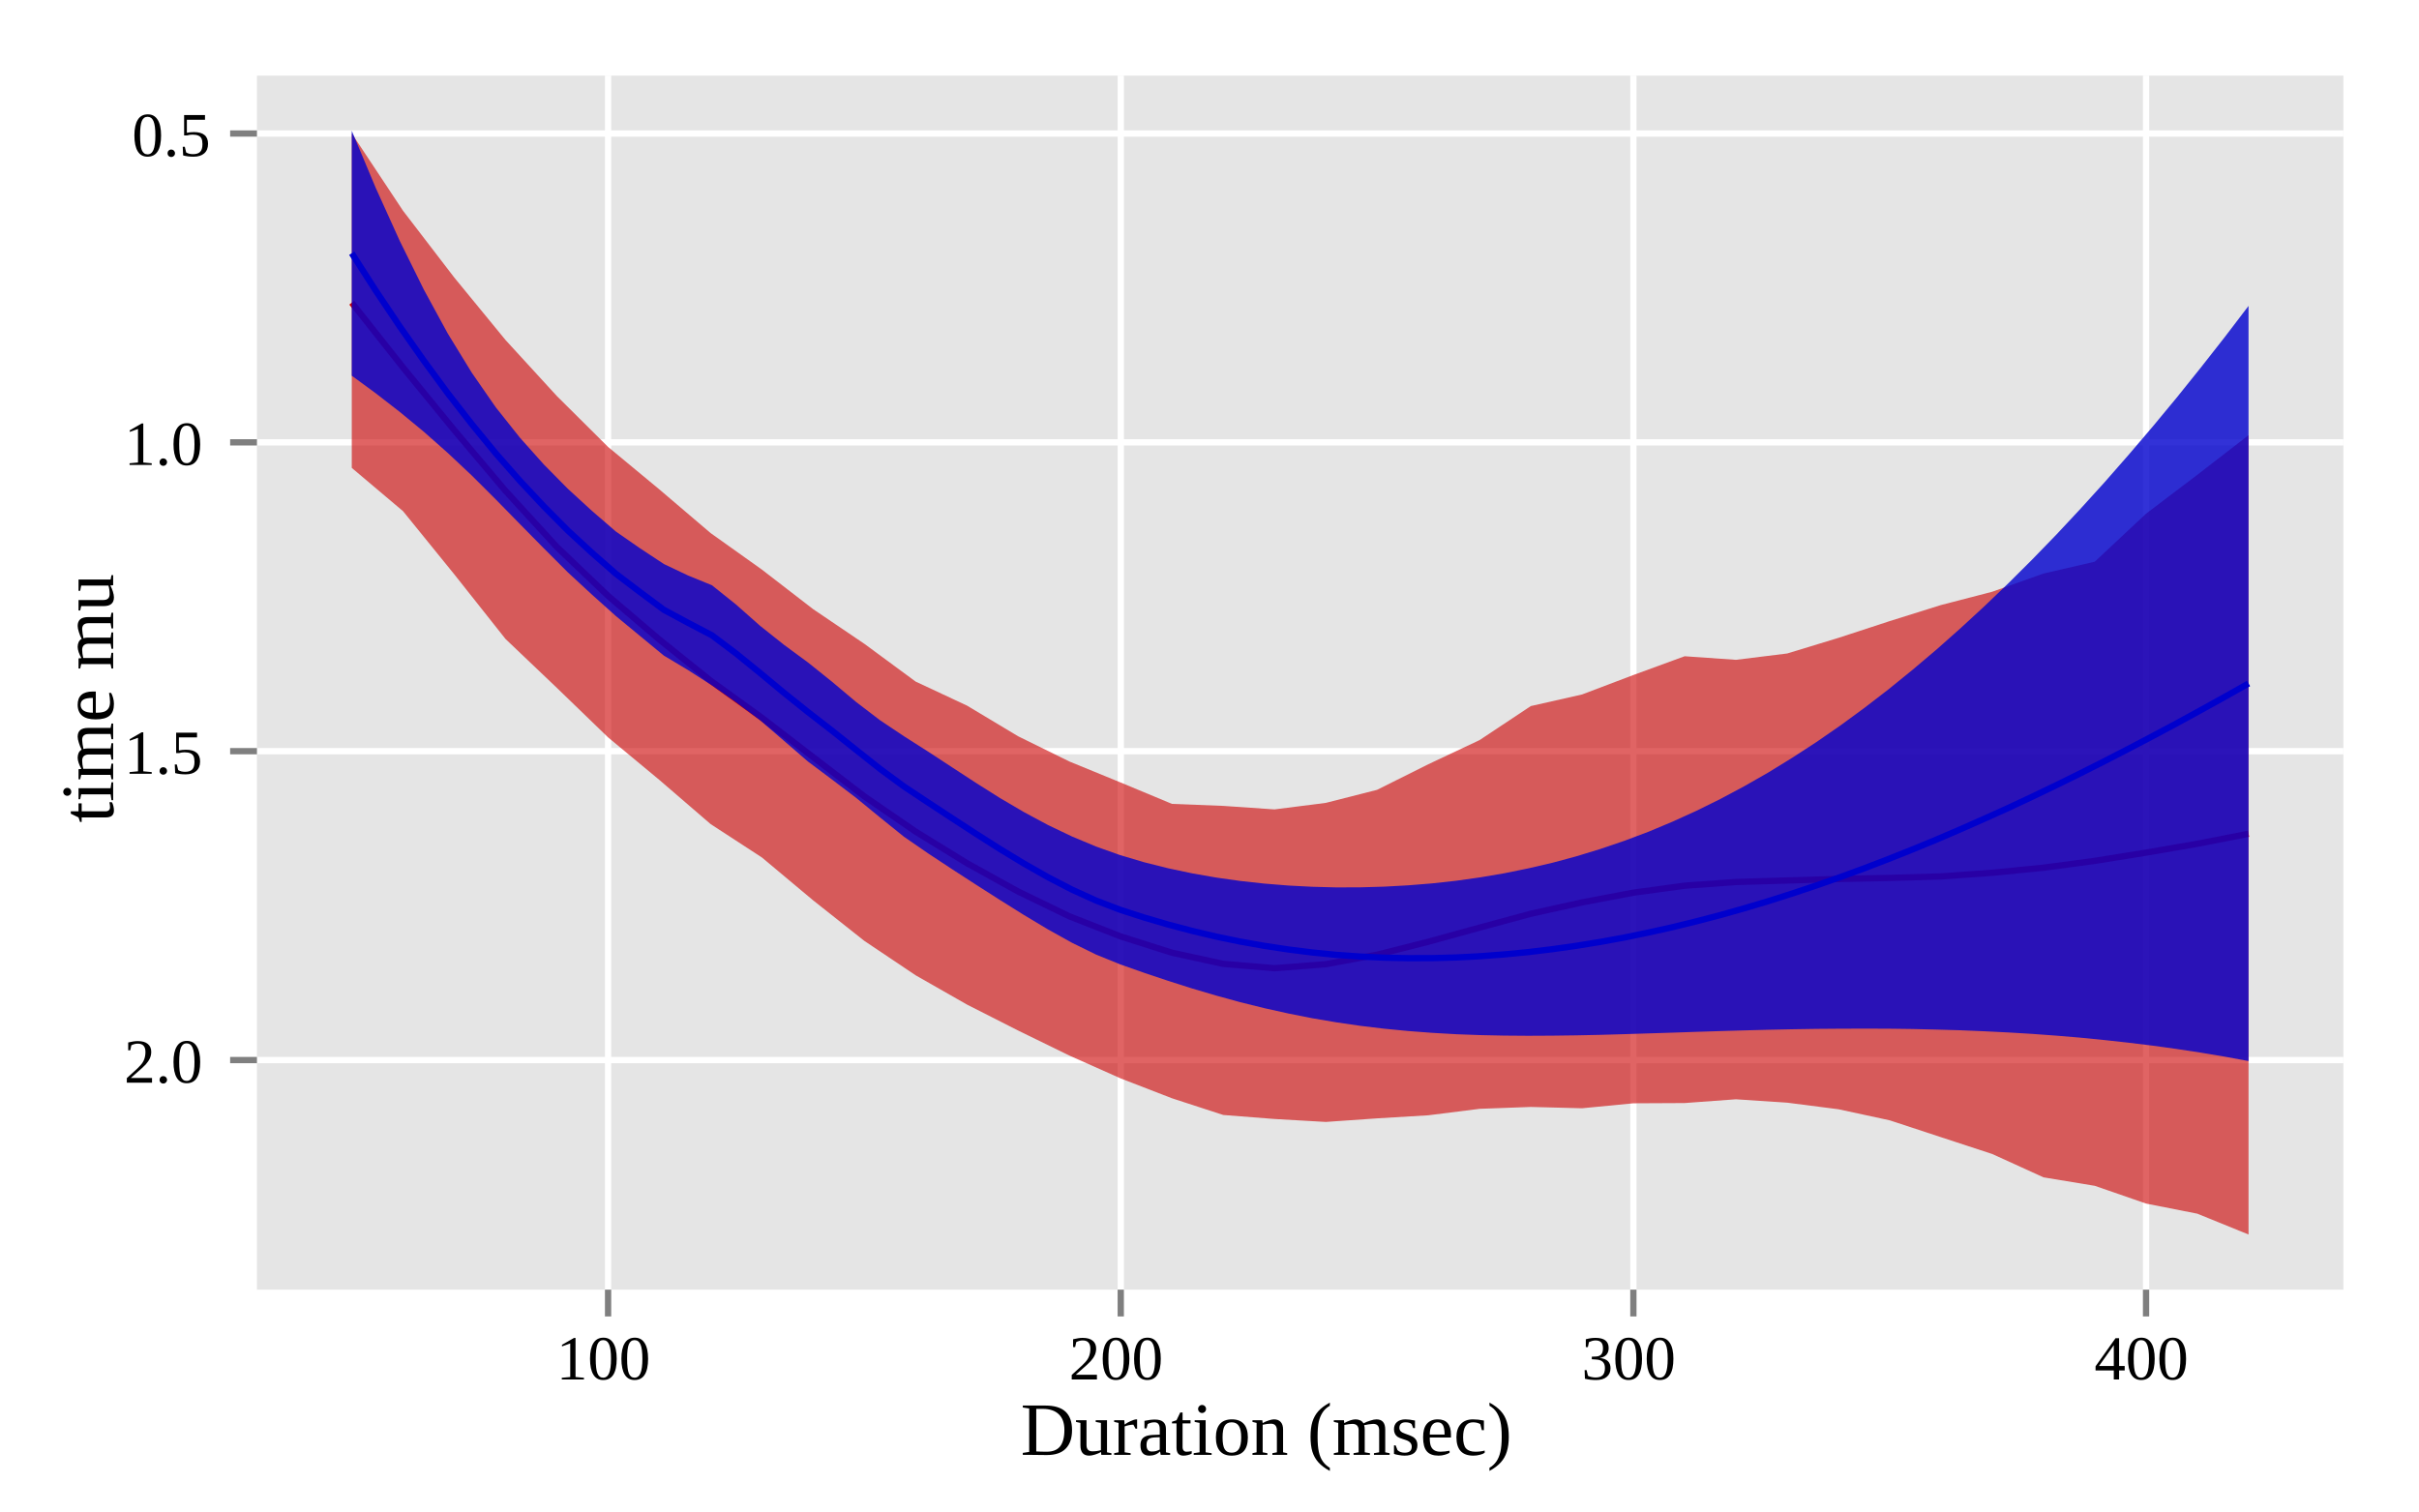
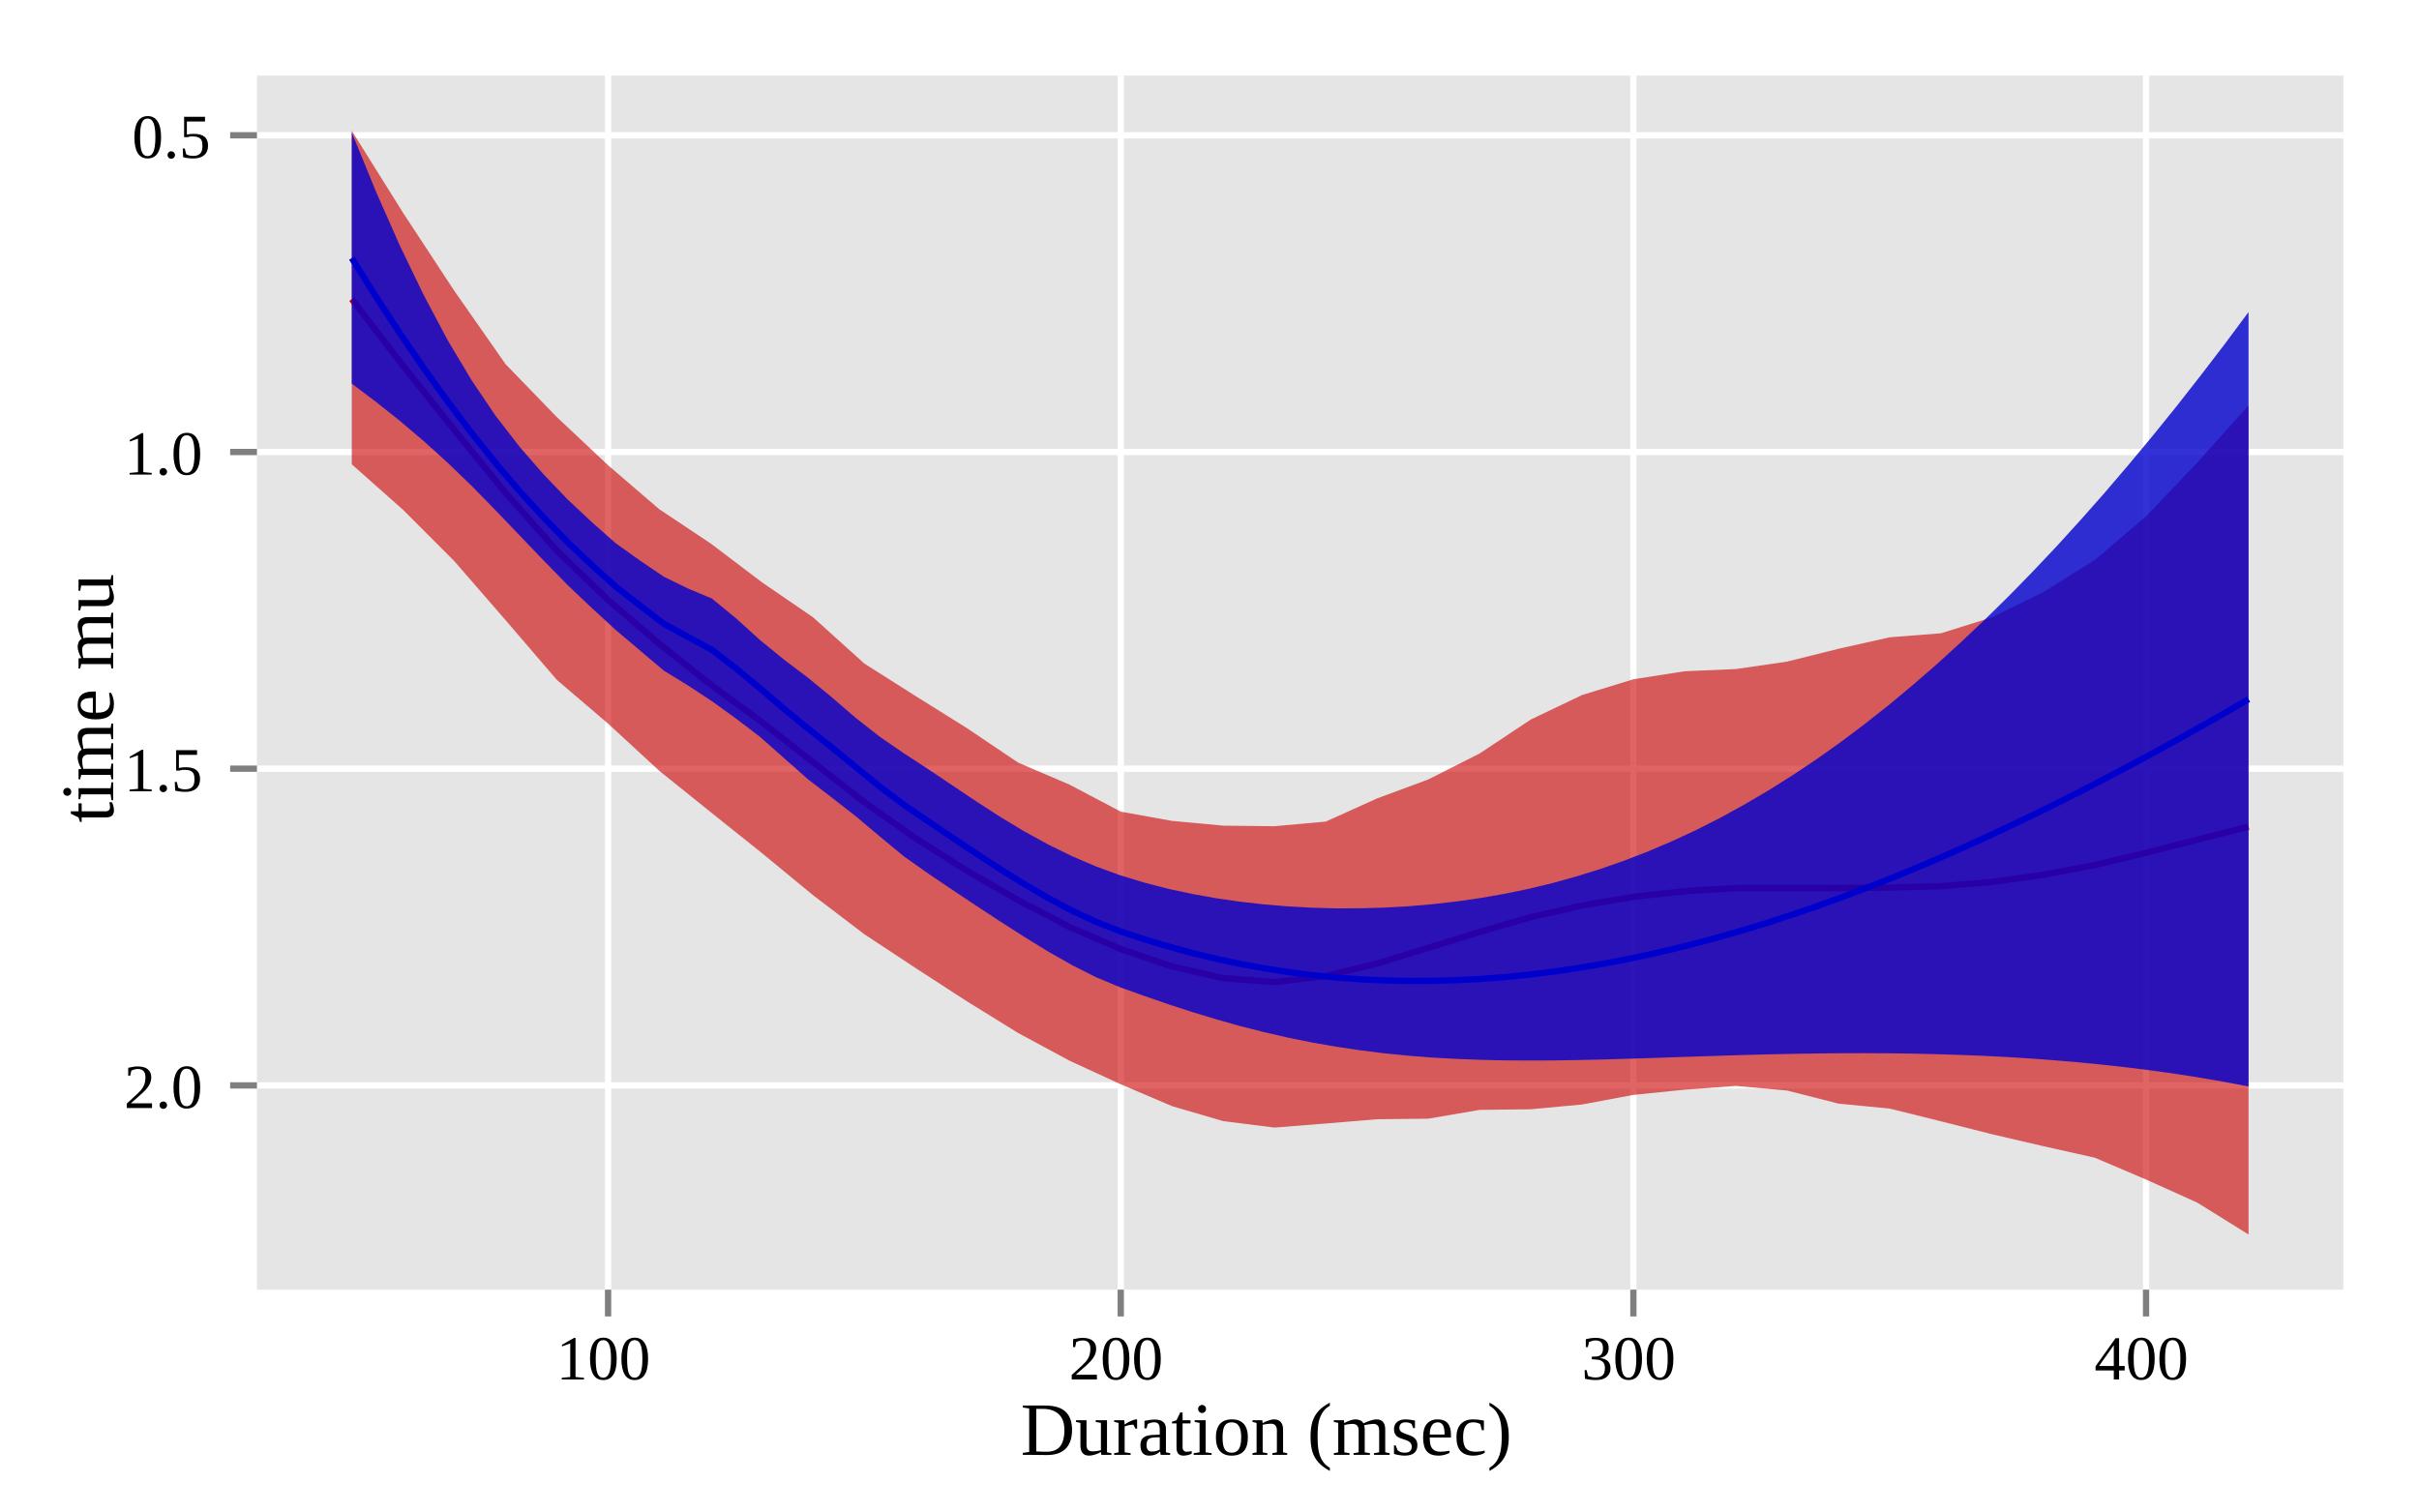
<svg xmlns="http://www.w3.org/2000/svg" width="385.44" height="240.90" viewBox="0,0,385.44,240.90">
  <rect width="100%" height="100%" style="fill:#FFFFFF" />
  <polygon points="0.00 , 0.00 385.44 , 0.00 385.44 , 240.90 0.00 , 240.90 " style="stroke-width:1;stroke:#FFFFFF;fill:#FFFFFF;stroke-opacity:1;fill-opacity:1" />
  <polygon points="40.94 , 205.54 40.94 , 12.05 373.39 , 12.05 373.39 , 205.54 " style="stroke-width:1;stroke:#FFFFFF;fill:#E5E5E5;stroke-opacity:0;fill-opacity:1" />
-   <polyline points="40.94 , 45.89 373.39 , 45.89 " style="stroke-width:0;stroke:#F2F2F2;fill:#000000;stroke-opacity:1;fill-opacity:0" />
-   <polyline points="40.94 , 95.11 373.39 , 95.11 " style="stroke-width:0;stroke:#F2F2F2;fill:#000000;stroke-opacity:1;fill-opacity:0" />
-   <polyline points="40.94 , 144.33 373.39 , 144.33 " style="stroke-width:0;stroke:#F2F2F2;fill:#000000;stroke-opacity:1;fill-opacity:0" />
+   <polyline points="40.94 , 46.80 373.39 , 46.80 " style="stroke-width:0;stroke:#F2F2F2;fill:#000000;stroke-opacity:1;fill-opacity:0" />
+   <polyline points="40.94 , 97.27 373.39 , 97.27 " style="stroke-width:0;stroke:#F2F2F2;fill:#000000;stroke-opacity:1;fill-opacity:0" />
+   <polyline points="40.94 , 147.75 373.39 , 147.75 " style="stroke-width:0;stroke:#F2F2F2;fill:#000000;stroke-opacity:1;fill-opacity:0" />
  <polyline points="56.05 , 205.54 56.05 , 12.05 " style="stroke-width:0;stroke:#F2F2F2;fill:#000000;stroke-opacity:1;fill-opacity:0" />
  <polyline points="137.73 , 205.54 137.73 , 12.05 " style="stroke-width:0;stroke:#F2F2F2;fill:#000000;stroke-opacity:1;fill-opacity:0" />
  <polyline points="219.42 , 205.54 219.42 , 12.05 " style="stroke-width:0;stroke:#F2F2F2;fill:#000000;stroke-opacity:1;fill-opacity:0" />
  <polyline points="301.10 , 205.54 301.10 , 12.05 " style="stroke-width:0;stroke:#F2F2F2;fill:#000000;stroke-opacity:1;fill-opacity:0" />
-   <polyline points="40.94 , 21.28 373.39 , 21.28 " style="stroke-width:1;stroke:#FFFFFF;fill:#000000;stroke-opacity:1;fill-opacity:0" />
-   <polyline points="40.94 , 70.50 373.39 , 70.50 " style="stroke-width:1;stroke:#FFFFFF;fill:#000000;stroke-opacity:1;fill-opacity:0" />
-   <polyline points="40.94 , 119.72 373.39 , 119.72 " style="stroke-width:1;stroke:#FFFFFF;fill:#000000;stroke-opacity:1;fill-opacity:0" />
-   <polyline points="40.94 , 168.95 373.39 , 168.95 " style="stroke-width:1;stroke:#FFFFFF;fill:#000000;stroke-opacity:1;fill-opacity:0" />
+   <polyline points="40.94 , 21.56 373.39 , 21.56 " style="stroke-width:1;stroke:#FFFFFF;fill:#000000;stroke-opacity:1;fill-opacity:0" />
+   <polyline points="40.94 , 72.04 373.39 , 72.04 " style="stroke-width:1;stroke:#FFFFFF;fill:#000000;stroke-opacity:1;fill-opacity:0" />
+   <polyline points="40.94 , 122.51 373.39 , 122.51 " style="stroke-width:1;stroke:#FFFFFF;fill:#000000;stroke-opacity:1;fill-opacity:0" />
+   <polyline points="40.94 , 172.99 373.39 , 172.99 " style="stroke-width:1;stroke:#FFFFFF;fill:#000000;stroke-opacity:1;fill-opacity:0" />
  <polyline points="96.89 , 205.54 96.89 , 12.05 " style="stroke-width:1;stroke:#FFFFFF;fill:#000000;stroke-opacity:1;fill-opacity:0" />
  <polyline points="178.58 , 205.54 178.58 , 12.05 " style="stroke-width:1;stroke:#FFFFFF;fill:#000000;stroke-opacity:1;fill-opacity:0" />
  <polyline points="260.26 , 205.54 260.26 , 12.05 " style="stroke-width:1;stroke:#FFFFFF;fill:#000000;stroke-opacity:1;fill-opacity:0" />
  <polyline points="341.95 , 205.54 341.95 , 12.05 " style="stroke-width:1;stroke:#FFFFFF;fill:#000000;stroke-opacity:1;fill-opacity:0" />
-   <polyline points="56.05 , 48.24 64.22 , 58.57 72.38 , 68.55 80.55 , 78.23 88.72 , 87.16 96.89 , 94.97 105.06 , 101.93 113.23 , 108.49 121.40 , 114.39 129.56 , 120.67 137.73 , 126.93 145.90 , 132.54 154.07 , 137.57 162.24 , 142.09 170.41 , 146.05 178.58 , 149.25 186.74 , 151.84 194.91 , 153.62 203.08 , 154.31 211.25 , 153.67 219.42 , 152.16 227.59 , 150.09 235.76 , 147.84 243.92 , 145.63 252.09 , 143.82 260.26 , 142.27 268.43 , 141.16 276.60 , 140.57 284.77 , 140.33 292.94 , 140.09 301.10 , 139.92 309.27 , 139.68 317.44 , 139.10 325.61 , 138.29 333.78 , 137.20 341.95 , 135.89 350.11 , 134.48 358.28 , 132.88 " style="stroke-width:1;stroke:#CD0000;fill:#000000;stroke-opacity:1;fill-opacity:0" />
-   <polygon points="56.05 , 74.57 64.22 , 81.47 72.38 , 91.53 80.55 , 101.84 88.72 , 109.62 96.89 , 117.52 105.06 , 124.30 113.23 , 131.34 121.40 , 136.66 129.56 , 143.49 137.73 , 149.96 145.90 , 155.44 154.07 , 160.10 162.24 , 164.25 170.41 , 168.24 178.58 , 171.88 186.74 , 175.04 194.91 , 177.70 203.08 , 178.34 211.25 , 178.81 219.42 , 178.24 227.59 , 177.75 235.76 , 176.72 243.92 , 176.42 252.09 , 176.63 260.26 , 175.84 268.43 , 175.80 276.60 , 175.20 284.77 , 175.74 292.94 , 176.79 301.10 , 178.55 309.27 , 181.24 317.44 , 183.92 325.61 , 187.64 333.78 , 188.99 341.95 , 191.82 350.11 , 193.43 358.28 , 196.75 358.28 , 69.36 350.11 , 75.68 341.95 , 81.87 333.78 , 89.52 325.61 , 91.41 317.44 , 94.31 309.27 , 96.43 301.10 , 98.99 292.94 , 101.66 284.77 , 104.15 276.60 , 105.16 268.43 , 104.59 260.26 , 107.58 252.09 , 110.68 243.92 , 112.53 235.76 , 117.95 227.59 , 121.80 219.42 , 125.88 211.25 , 127.96 203.08 , 129.00 194.91 , 128.44 186.74 , 128.12 178.58 , 124.72 170.41 , 121.37 162.24 , 117.35 154.07 , 112.45 145.90 , 108.63 137.73 , 102.61 129.56 , 97.08 121.40 , 90.78 113.23 , 84.96 105.06 , 78.00 96.89 , 71.23 88.72 , 63.11 80.55 , 54.19 72.38 , 44.23 64.22 , 33.59 56.05 , 21.27 " style="stroke-width:1;stroke:#FFFFFF;fill:#CD0000;stroke-opacity:0;fill-opacity:0.606" />
-   <polygon points="56.05 , 20.84 59.87 , 29.95 63.70 , 38.40 67.53 , 46.15 71.35 , 53.16 75.18 , 59.41 79.00 , 64.92 82.83 , 69.74 86.65 , 74.02 90.48 , 77.90 94.31 , 81.41 98.13 , 84.71 101.96 , 87.37 105.78 , 89.89 109.61 , 91.71 113.43 , 93.27 117.26 , 96.33 121.09 , 99.72 124.91 , 102.76 128.74 , 105.58 132.56 , 108.64 136.39 , 111.86 140.21 , 114.78 144.04 , 117.34 147.87 , 119.78 151.69 , 122.28 155.52 , 124.78 159.34 , 127.19 163.17 , 129.44 166.99 , 131.49 170.82 , 133.32 174.65 , 134.92 178.47 , 136.28 182.30 , 137.42 186.12 , 138.38 189.95 , 139.19 193.78 , 139.86 197.60 , 140.40 201.43 , 140.82 205.25 , 141.13 209.08 , 141.33 212.90 , 141.43 216.73 , 141.42 220.56 , 141.31 224.38 , 141.10 228.21 , 140.79 232.03 , 140.37 235.86 , 139.83 239.68 , 139.18 243.51 , 138.40 247.34 , 137.51 251.16 , 136.48 254.99 , 135.31 258.81 , 134.01 262.64 , 132.57 266.46 , 130.97 270.29 , 129.23 274.12 , 127.34 277.94 , 125.30 281.77 , 123.11 285.59 , 120.76 289.42 , 118.27 293.25 , 115.62 297.07 , 112.82 300.90 , 109.87 304.72 , 106.77 308.55 , 103.53 312.37 , 100.14 316.20 , 96.61 320.03 , 92.94 323.85 , 89.13 327.68 , 85.18 331.50 , 81.09 335.33 , 76.87 339.15 , 72.51 342.98 , 68.02 346.81 , 63.40 350.63 , 58.64 354.46 , 53.76 358.28 , 48.75 358.28 , 169.11 354.46 , 168.40 350.63 , 167.76 346.81 , 167.18 342.98 , 166.65 339.15 , 166.18 335.33 , 165.76 331.50 , 165.38 327.68 , 165.06 323.85 , 164.78 320.03 , 164.55 316.20 , 164.36 312.37 , 164.20 308.55 , 164.09 304.72 , 164.00 300.90 , 163.95 297.07 , 163.94 293.25 , 163.95 289.42 , 163.98 285.59 , 164.04 281.77 , 164.12 277.94 , 164.22 274.12 , 164.33 270.29 , 164.45 266.46 , 164.58 262.64 , 164.70 258.81 , 164.82 254.99 , 164.93 251.16 , 165.01 247.34 , 165.06 243.51 , 165.08 239.68 , 165.05 235.86 , 164.97 232.03 , 164.83 228.21 , 164.61 224.38 , 164.32 220.56 , 163.95 216.73 , 163.49 212.90 , 162.93 209.08 , 162.28 205.25 , 161.52 201.43 , 160.67 197.60 , 159.72 193.78 , 158.67 189.95 , 157.54 186.12 , 156.32 182.30 , 155.04 178.47 , 153.69 174.65 , 152.14 170.82 , 150.26 166.99 , 148.13 163.17 , 145.84 159.34 , 143.44 155.52 , 141.00 151.69 , 138.52 147.87 , 136.00 144.04 , 133.36 140.21 , 130.27 136.39 , 127.14 132.56 , 124.23 128.74 , 121.37 124.91 , 118.06 121.09 , 114.77 117.26 , 111.92 113.43 , 109.23 109.61 , 106.78 105.78 , 104.49 101.96 , 101.34 98.13 , 98.18 94.31 , 94.76 90.48 , 91.22 86.65 , 87.39 82.83 , 83.51 79.00 , 79.60 75.18 , 75.79 71.35 , 72.19 67.53 , 68.81 63.70 , 65.65 59.87 , 62.68 56.05 , 59.88 " style="stroke-width:1;stroke:#FFFFFF;fill:#0000CD;stroke-opacity:0;fill-opacity:0.803" />
-   <polyline points="56.05 , 40.36 59.87 , 46.32 63.70 , 52.03 67.53 , 57.48 71.35 , 62.68 75.18 , 67.60 79.00 , 72.26 82.83 , 76.62 86.65 , 80.70 90.48 , 84.56 94.31 , 88.09 98.13 , 91.44 101.96 , 94.35 105.78 , 97.19 109.61 , 99.25 113.43 , 101.25 117.26 , 104.13 121.09 , 107.24 124.91 , 110.41 128.74 , 113.48 132.56 , 116.44 136.39 , 119.50 140.21 , 122.53 144.04 , 125.35 147.87 , 127.89 151.69 , 130.40 155.52 , 132.89 159.34 , 135.32 163.17 , 137.64 166.99 , 139.81 170.82 , 141.79 174.65 , 143.53 178.47 , 144.99 182.30 , 146.23 186.12 , 147.35 189.95 , 148.36 193.78 , 149.27 197.60 , 150.06 201.43 , 150.74 205.25 , 151.32 209.08 , 151.80 212.90 , 152.18 216.73 , 152.45 220.56 , 152.63 224.38 , 152.71 228.21 , 152.70 232.03 , 152.60 235.86 , 152.40 239.68 , 152.11 243.51 , 151.74 247.34 , 151.28 251.16 , 150.74 254.99 , 150.12 258.81 , 149.42 262.64 , 148.63 266.46 , 147.78 270.29 , 146.84 274.12 , 145.84 277.94 , 144.76 281.77 , 143.62 285.59 , 142.40 289.42 , 141.12 293.25 , 139.78 297.07 , 138.38 300.90 , 136.91 304.72 , 135.39 308.55 , 133.81 312.37 , 132.17 316.20 , 130.48 320.03 , 128.75 323.85 , 126.96 327.68 , 125.12 331.50 , 123.24 335.33 , 121.31 339.15 , 119.34 342.98 , 117.33 346.81 , 115.29 350.63 , 113.20 354.46 , 111.08 358.28 , 108.93 " style="stroke-width:1;stroke:#0000CD;fill:#000000;stroke-opacity:1;fill-opacity:0" />
-   <text transform="translate(21.04,24.88)" style="font-size:10">0.5</text>
-   <text transform="translate(19.77,74.10)" style="font-size:10">1.0</text>
-   <text transform="translate(19.77,123.32)" style="font-size:10">1.5</text>
-   <text transform="translate(19.77,172.55)" style="font-size:10">2.0</text>
-   <polyline points="36.67 , 21.28 40.94 , 21.28 " style="stroke-width:1;stroke:#7F7F7F;fill:#000000;stroke-opacity:1;fill-opacity:0" />
-   <polyline points="36.67 , 70.50 40.94 , 70.50 " style="stroke-width:1;stroke:#7F7F7F;fill:#000000;stroke-opacity:1;fill-opacity:0" />
-   <polyline points="36.67 , 119.72 40.94 , 119.72 " style="stroke-width:1;stroke:#7F7F7F;fill:#000000;stroke-opacity:1;fill-opacity:0" />
-   <polyline points="36.67 , 168.95 40.94 , 168.95 " style="stroke-width:1;stroke:#7F7F7F;fill:#000000;stroke-opacity:1;fill-opacity:0" />
+   <polyline points="56.05 , 47.67 64.22 , 58.28 72.38 , 68.51 80.55 , 78.54 88.72 , 87.75 96.89 , 95.62 105.06 , 102.61 113.23 , 109.10 121.40 , 115.09 129.56 , 121.49 137.73 , 127.86 145.90 , 133.60 154.07 , 138.77 162.24 , 143.48 170.41 , 147.73 178.58 , 151.26 186.74 , 154.03 194.91 , 155.89 203.08 , 156.52 211.25 , 155.56 219.42 , 153.56 227.59 , 151.05 235.76 , 148.53 243.92 , 146.16 252.09 , 144.32 260.26 , 142.93 268.43 , 142.03 276.60 , 141.54 284.77 , 141.54 292.94 , 141.54 301.10 , 141.46 309.27 , 141.24 317.44 , 140.56 325.61 , 139.42 333.78 , 137.87 341.95 , 135.91 350.11 , 133.83 358.28 , 131.75 " style="stroke-width:1;stroke:#CD0000;fill:#000000;stroke-opacity:1;fill-opacity:0" />
+   <polygon points="56.05 , 74.00 64.22 , 81.25 72.38 , 89.42 80.55 , 98.83 88.72 , 108.35 96.89 , 115.33 105.06 , 122.86 113.23 , 129.43 121.40 , 135.96 129.56 , 142.68 137.73 , 148.90 145.90 , 154.29 154.07 , 159.59 162.24 , 164.64 170.41 , 169.05 178.58 , 172.81 186.74 , 176.29 194.91 , 178.68 203.08 , 179.71 211.25 , 179.06 219.42 , 178.38 227.59 , 178.29 235.76 , 176.89 243.92 , 176.79 252.09 , 176.03 260.26 , 174.50 268.43 , 173.67 276.60 , 173.07 284.77 , 173.81 292.94 , 175.89 301.10 , 176.68 309.27 , 178.71 317.44 , 180.78 325.61 , 182.68 333.78 , 184.51 341.95 , 187.99 350.11 , 191.67 358.28 , 196.75 358.28 , 64.61 350.11 , 73.72 341.95 , 82.30 333.78 , 89.25 325.61 , 94.35 317.44 , 98.37 309.27 , 100.93 301.10 , 101.57 292.94 , 103.40 284.77 , 105.44 276.60 , 106.63 268.43 , 106.98 260.26 , 108.26 252.09 , 110.77 243.92 , 114.67 235.76 , 120.09 227.59 , 124.22 219.42 , 127.25 211.25 , 130.94 203.08 , 131.68 194.91 , 131.59 186.74 , 130.83 178.58 , 129.36 170.41 , 125.05 162.24 , 121.55 154.07 , 116.05 145.90 , 110.94 137.73 , 105.76 129.56 , 98.39 121.40 , 92.80 113.23 , 86.61 105.06 , 81.17 96.89 , 74.15 88.72 , 66.47 80.55 , 58.03 72.38 , 46.34 64.22 , 33.91 56.05 , 20.84 " style="stroke-width:1;stroke:#FFFFFF;fill:#CD0000;stroke-opacity:0;fill-opacity:0.606" />
+   <polygon points="56.05 , 21.11 59.87 , 30.45 63.70 , 39.12 67.53 , 47.06 71.35 , 54.25 75.18 , 60.66 79.00 , 66.31 82.83 , 71.26 86.65 , 75.64 90.48 , 79.63 94.31 , 83.23 98.13 , 86.60 101.96 , 89.33 105.78 , 91.92 109.61 , 93.79 113.43 , 95.39 117.26 , 98.53 121.09 , 102.00 124.91 , 105.12 128.74 , 108.01 132.56 , 111.15 136.39 , 114.45 140.21 , 117.44 144.04 , 120.07 147.87 , 122.57 151.69 , 125.13 155.52 , 127.70 159.34 , 130.17 163.17 , 132.48 166.99 , 134.58 170.82 , 136.46 174.65 , 138.10 178.47 , 139.49 182.30 , 140.66 186.12 , 141.65 189.95 , 142.47 193.78 , 143.16 197.60 , 143.71 201.43 , 144.14 205.25 , 144.46 209.08 , 144.67 212.90 , 144.77 216.73 , 144.76 220.56 , 144.65 224.38 , 144.44 228.21 , 144.11 232.03 , 143.68 235.86 , 143.13 239.68 , 142.46 243.51 , 141.67 247.34 , 140.75 251.16 , 139.69 254.99 , 138.50 258.81 , 137.16 262.64 , 135.68 266.46 , 134.05 270.29 , 132.27 274.12 , 130.33 277.94 , 128.23 281.77 , 125.98 285.59 , 123.58 289.42 , 121.02 293.25 , 118.30 297.07 , 115.43 300.90 , 112.41 304.72 , 109.23 308.55 , 105.91 312.37 , 102.43 316.20 , 98.81 320.03 , 95.05 323.85 , 91.14 327.68 , 87.09 331.50 , 82.89 335.33 , 78.56 339.15 , 74.09 342.98 , 69.49 346.81 , 64.75 350.63 , 59.87 354.46 , 54.87 358.28 , 49.73 358.28 , 173.16 354.46 , 172.43 350.63 , 171.77 346.81 , 171.17 342.98 , 170.63 339.15 , 170.15 335.33 , 169.72 331.50 , 169.34 327.68 , 169.01 323.85 , 168.72 320.03 , 168.48 316.20 , 168.28 312.37 , 168.13 308.55 , 168.01 304.72 , 167.92 300.90 , 167.87 297.07 , 167.85 293.25 , 167.86 289.42 , 167.90 285.59 , 167.96 281.77 , 168.04 277.94 , 168.14 274.12 , 168.26 270.29 , 168.38 266.46 , 168.51 262.64 , 168.64 258.81 , 168.76 254.99 , 168.87 251.16 , 168.95 247.34 , 169.01 243.51 , 169.02 239.68 , 169.00 235.86 , 168.91 232.03 , 168.76 228.21 , 168.55 224.38 , 168.25 220.56 , 167.87 216.73 , 167.39 212.90 , 166.82 209.08 , 166.15 205.25 , 165.38 201.43 , 164.50 197.60 , 163.53 193.78 , 162.45 189.95 , 161.29 186.12 , 160.04 182.30 , 158.72 178.47 , 157.35 174.65 , 155.75 170.82 , 153.82 166.99 , 151.64 163.17 , 149.29 159.34 , 146.84 155.52 , 144.33 151.69 , 141.78 147.87 , 139.20 144.04 , 136.50 140.21 , 133.33 136.39 , 130.12 132.56 , 127.13 128.74 , 124.20 124.91 , 120.81 121.09 , 117.43 117.26 , 114.51 113.43 , 111.75 109.61 , 109.24 105.78 , 106.89 101.96 , 103.66 98.13 , 100.42 94.31 , 96.91 90.48 , 93.28 86.65 , 89.36 82.83 , 85.37 79.00 , 81.37 75.18 , 77.46 71.35 , 73.77 67.53 , 70.31 63.70 , 67.06 59.87 , 64.02 56.05 , 61.14 " style="stroke-width:1;stroke:#FFFFFF;fill:#0000CD;stroke-opacity:0;fill-opacity:0.803" />
+   <polyline points="56.05 , 41.13 59.87 , 47.24 63.70 , 53.09 67.53 , 58.68 71.35 , 64.01 75.18 , 69.06 79.00 , 73.84 82.83 , 78.32 86.65 , 82.50 90.48 , 86.45 94.31 , 90.07 98.13 , 93.51 101.96 , 96.50 105.78 , 99.41 109.61 , 101.51 113.43 , 103.57 117.26 , 106.52 121.09 , 109.71 124.91 , 112.96 128.74 , 116.11 132.56 , 119.14 136.39 , 122.28 140.21 , 125.39 144.04 , 128.28 147.87 , 130.89 151.69 , 133.46 155.52 , 136.01 159.34 , 138.50 163.17 , 140.88 166.99 , 143.11 170.82 , 145.14 174.65 , 146.92 178.47 , 148.42 182.30 , 149.69 186.12 , 150.84 189.95 , 151.88 193.78 , 152.81 197.60 , 153.62 201.43 , 154.32 205.25 , 154.92 209.08 , 155.41 212.90 , 155.79 216.73 , 156.08 220.56 , 156.26 224.38 , 156.34 228.21 , 156.33 232.03 , 156.22 235.86 , 156.02 239.68 , 155.73 243.51 , 155.35 247.34 , 154.88 251.16 , 154.32 254.99 , 153.68 258.81 , 152.96 262.64 , 152.16 266.46 , 151.28 270.29 , 150.32 274.12 , 149.29 277.94 , 148.19 281.77 , 147.01 285.59 , 145.77 289.42 , 144.46 293.25 , 143.08 297.07 , 141.64 300.90 , 140.14 304.72 , 138.58 308.55 , 136.96 312.37 , 135.28 316.20 , 133.55 320.03 , 131.76 323.85 , 129.93 327.68 , 128.05 331.50 , 126.12 335.33 , 124.14 339.15 , 122.12 342.98 , 120.06 346.81 , 117.96 350.63 , 115.82 354.46 , 113.65 358.28 , 111.44 " style="stroke-width:1;stroke:#0000CD;fill:#000000;stroke-opacity:1;fill-opacity:0" />
+   <text transform="translate(21.04,25.16)" style="font-size:10">0.5</text>
+   <text transform="translate(19.77,75.64)" style="font-size:10">1.0</text>
+   <text transform="translate(19.77,126.11)" style="font-size:10">1.5</text>
+   <text transform="translate(19.77,176.59)" style="font-size:10">2.0</text>
+   <polyline points="36.67 , 21.56 40.94 , 21.56 " style="stroke-width:1;stroke:#7F7F7F;fill:#000000;stroke-opacity:1;fill-opacity:0" />
+   <polyline points="36.67 , 72.04 40.94 , 72.04 " style="stroke-width:1;stroke:#7F7F7F;fill:#000000;stroke-opacity:1;fill-opacity:0" />
+   <polyline points="36.67 , 122.51 40.94 , 122.51 " style="stroke-width:1;stroke:#7F7F7F;fill:#000000;stroke-opacity:1;fill-opacity:0" />
+   <polyline points="36.67 , 172.99 40.94 , 172.99 " style="stroke-width:1;stroke:#7F7F7F;fill:#000000;stroke-opacity:1;fill-opacity:0" />
  <polyline points="96.89 , 209.81 96.89 , 205.54 " style="stroke-width:1;stroke:#7F7F7F;fill:#000000;stroke-opacity:1;fill-opacity:0" />
  <polyline points="178.58 , 209.81 178.58 , 205.54 " style="stroke-width:1;stroke:#7F7F7F;fill:#000000;stroke-opacity:1;fill-opacity:0" />
  <polyline points="260.26 , 209.81 260.26 , 205.54 " style="stroke-width:1;stroke:#7F7F7F;fill:#000000;stroke-opacity:1;fill-opacity:0" />
  <polyline points="341.95 , 209.81 341.95 , 205.54 " style="stroke-width:1;stroke:#7F7F7F;fill:#000000;stroke-opacity:1;fill-opacity:0" />
  <text transform="translate(88.64,219.85)" style="font-size:10">100</text>
  <text transform="translate(170.33,219.85)" style="font-size:10">200</text>
  <text transform="translate(252.01,219.85)" style="font-size:10">300</text>
  <text transform="translate(333.70,219.85)" style="font-size:10">400</text>
  <text transform="translate(162.63,231.87)" style="font-size:12">Duration (msec)</text>
  <text transform="translate(18.03,131.12) rotate(-90)" style="font-size:12">time mu</text>
</svg>
